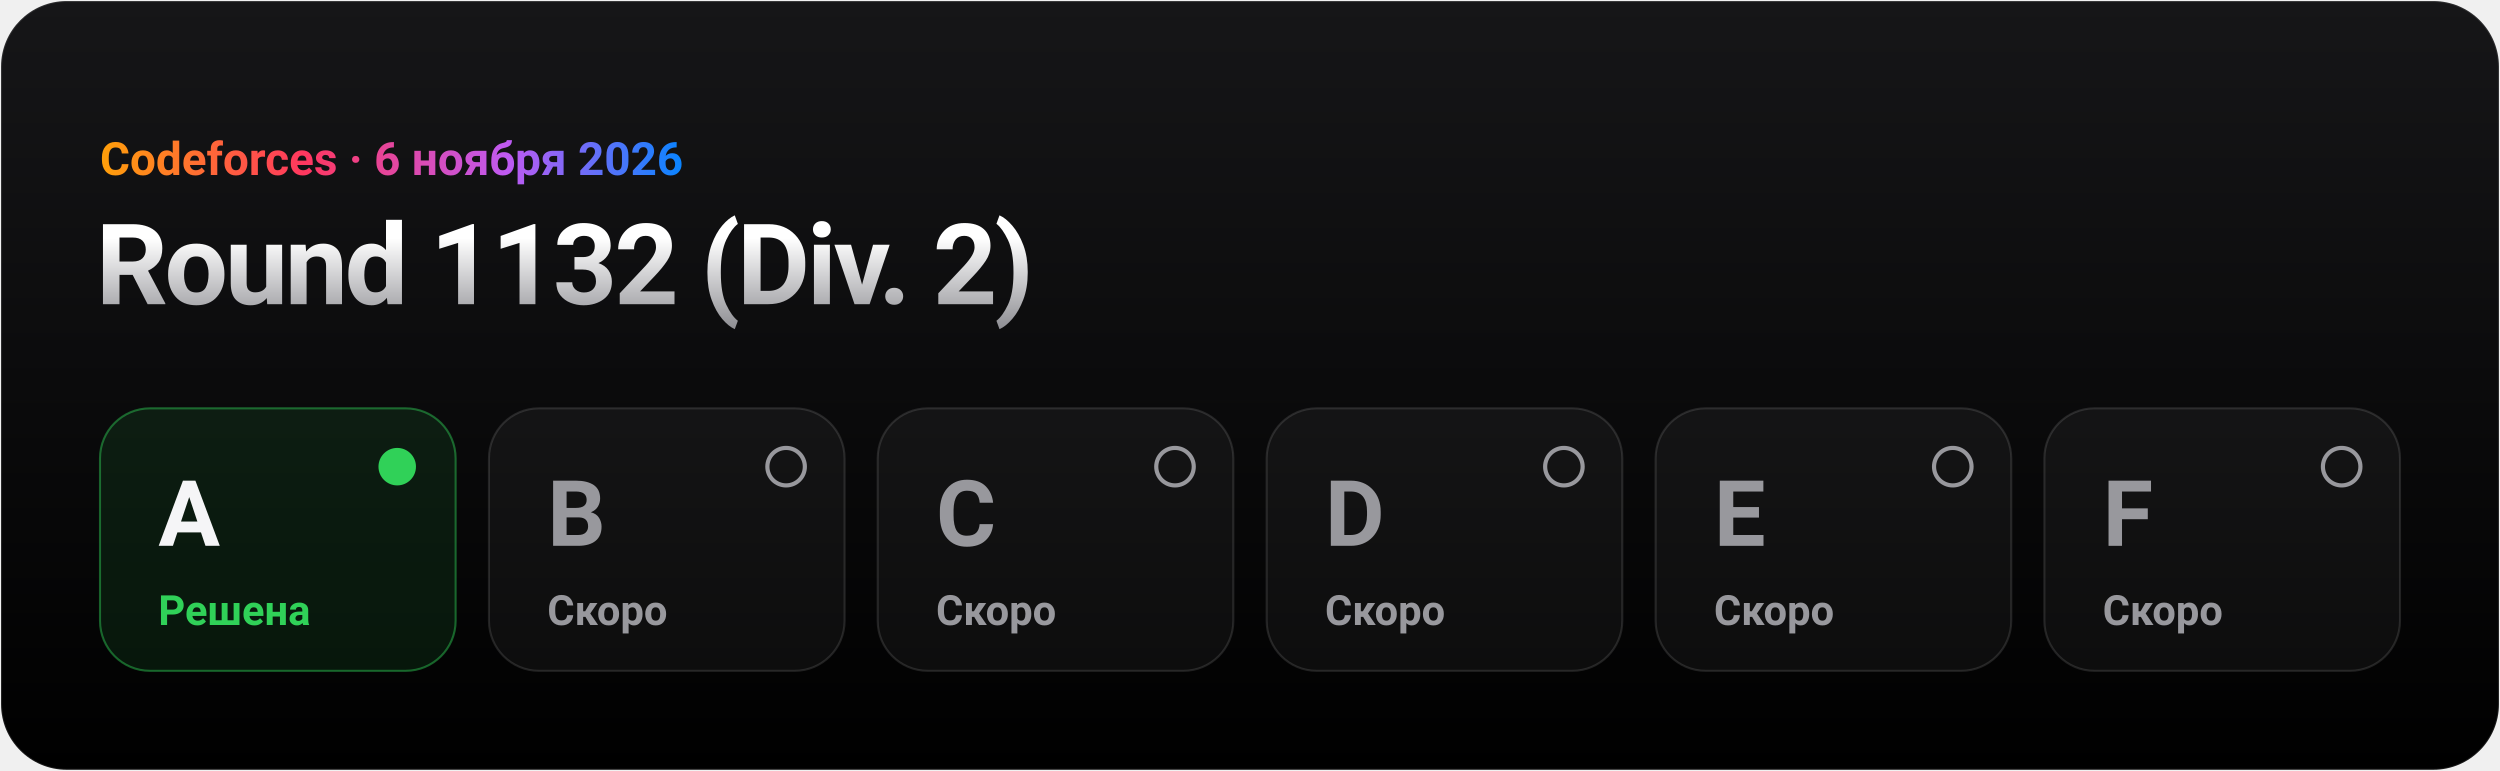
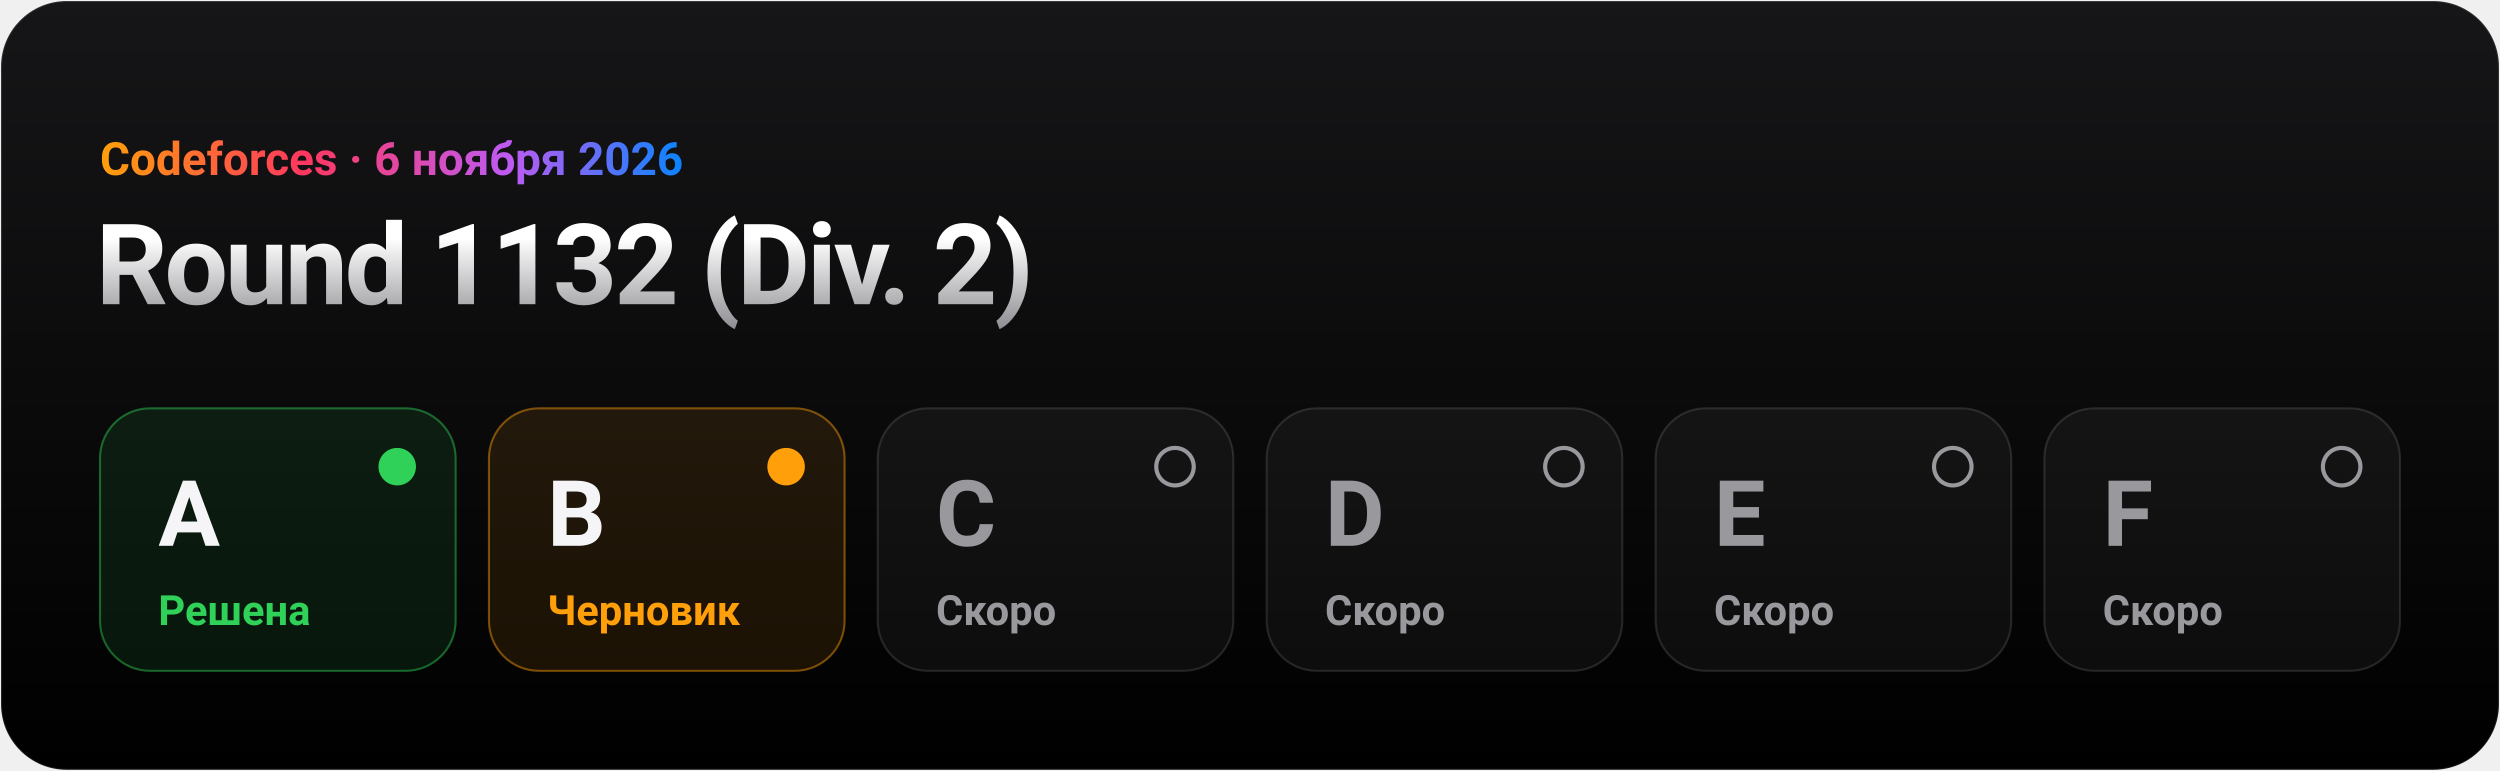
- <svg xmlns="http://www.w3.org/2000/svg" width="1200" height="370" viewBox="0 0 1200 370" role="img" aria-label="Codeforces Round 1132 (Div. 2), 6 ноября 2026: A — решена; B — скоро; C — скоро; D — скоро; E — скоро; F — скоро">
+ <svg xmlns="http://www.w3.org/2000/svg" width="1200" height="370" viewBox="0 0 1200 370" role="img" aria-label="Codeforces Round 1132 (Div. 2), 6 ноября 2026: A — решена; B — черновик; C — скоро; D — скоро; E — скоро; F — скоро">
  <defs>
    <linearGradient id="tile" x1="0" y1="0" x2="0" y2="1">
      <stop offset="0" stop-color="#161618" />
      <stop offset="1" stop-color="#000000" />
    </linearGradient>
    <linearGradient id="titanium" x1="0" y1="0" x2="0" y2="1">
      <stop offset="0.2" stop-color="#ffffff" />
      <stop offset="1" stop-color="#8e8e93" />
    </linearGradient>
    <linearGradient id="ai" x1="0" y1="0" x2="1" y2="0">
      <stop offset="0" stop-color="#ff9f0a" />
      <stop offset="0.35" stop-color="#ff375f" />
      <stop offset="0.7" stop-color="#bf5af2" />
      <stop offset="1" stop-color="#0a84ff" />
    </linearGradient>
  </defs>
  <g font-family="-apple-system, BlinkMacSystemFont, 'SF Pro Display', 'Segoe UI', Roboto, Helvetica, Arial, sans-serif">
    <rect x="0.5" y="0.5" width="1199" height="369" rx="31.5" fill="url(#tile)" stroke="#ffffff" stroke-opacity="0.1" />
    <g font-weight="600">
      <text x="48" y="84" font-size="22" fill="url(#ai)">Codeforces · 6 ноября 2026</text>
      <text x="46" y="146" font-size="54" font-weight="700" letter-spacing="-1.5" fill="url(#titanium)">Round 1132 (Div. 2)</text>
      <g>
        <animate attributeName="opacity" values="0;0;1" keyTimes="0;0.00;1" dur="0.5s" fill="freeze" />
        <rect x="48.0" y="196" width="170.7" height="126" rx="24" fill="#30d158" fill-opacity="0.1" stroke="#30d158" stroke-opacity="0.45" />
        <text x="76.0" y="262" font-size="44" font-weight="700" fill="#f5f5f7">A</text>
        <circle cx="190.667" cy="224" r="9" fill="#30d158" />
        <text x="76.0" y="300" font-size="20" fill="#30d158">Решена</text>
      </g>
      <g>
        <animate attributeName="opacity" values="0;0;1" keyTimes="0;0.17;1" dur="0.6s" fill="freeze" />
-         <rect x="234.7" y="196" width="170.7" height="126" rx="24" fill="#ffffff" fill-opacity="0.04" stroke="#ffffff" stroke-opacity="0.12" />
-         <text x="262.7" y="262" font-size="44" font-weight="700" fill="#98989d">B</text>
-         <circle cx="377.333" cy="224" r="9" fill="none" stroke="#98989d" stroke-width="2" />
-         <text x="262.7" y="300" font-size="20" fill="#98989d">Скоро</text>
+         <rect x="234.7" y="196" width="170.7" height="126" rx="24" fill="#ff9f0a" fill-opacity="0.1" stroke="#ff9f0a" stroke-opacity="0.45" />
+         <text x="262.7" y="262" font-size="44" font-weight="700" fill="#f5f5f7">B</text>
+         <circle cx="377.333" cy="224" r="9" fill="#ff9f0a" />
+         <text x="262.7" y="300" font-size="20" fill="#ff9f0a">Черновик</text>
      </g>
      <g>
        <animate attributeName="opacity" values="0;0;1" keyTimes="0;0.29;1" dur="0.7s" fill="freeze" />
        <rect x="421.3" y="196" width="170.7" height="126" rx="24" fill="#ffffff" fill-opacity="0.04" stroke="#ffffff" stroke-opacity="0.12" />
        <text x="449.3" y="262" font-size="44" font-weight="700" fill="#98989d">C</text>
        <circle cx="564.0" cy="224" r="9" fill="none" stroke="#98989d" stroke-width="2" />
        <text x="449.3" y="300" font-size="20" fill="#98989d">Скоро</text>
      </g>
      <g>
        <animate attributeName="opacity" values="0;0;1" keyTimes="0;0.38;1" dur="0.8s" fill="freeze" />
        <rect x="608.0" y="196" width="170.7" height="126" rx="24" fill="#ffffff" fill-opacity="0.04" stroke="#ffffff" stroke-opacity="0.12" />
        <text x="636.0" y="262" font-size="44" font-weight="700" fill="#98989d">D</text>
        <circle cx="750.667" cy="224" r="9" fill="none" stroke="#98989d" stroke-width="2" />
        <text x="636.0" y="300" font-size="20" fill="#98989d">Скоро</text>
      </g>
      <g>
        <animate attributeName="opacity" values="0;0;1" keyTimes="0;0.44;1" dur="0.9s" fill="freeze" />
        <rect x="794.7" y="196" width="170.7" height="126" rx="24" fill="#ffffff" fill-opacity="0.04" stroke="#ffffff" stroke-opacity="0.12" />
        <text x="822.7" y="262" font-size="44" font-weight="700" fill="#98989d">E</text>
        <circle cx="937.333" cy="224" r="9" fill="none" stroke="#98989d" stroke-width="2" />
        <text x="822.7" y="300" font-size="20" fill="#98989d">Скоро</text>
      </g>
      <g>
        <animate attributeName="opacity" values="0;0;1" keyTimes="0;0.50;1" dur="1.0s" fill="freeze" />
        <rect x="981.3" y="196" width="170.7" height="126" rx="24" fill="#ffffff" fill-opacity="0.04" stroke="#ffffff" stroke-opacity="0.12" />
        <text x="1009.3" y="262" font-size="44" font-weight="700" fill="#98989d">F</text>
        <circle cx="1124.0" cy="224" r="9" fill="none" stroke="#98989d" stroke-width="2" />
        <text x="1009.3" y="300" font-size="20" fill="#98989d">Скоро</text>
      </g>
    </g>
  </g>
</svg>
